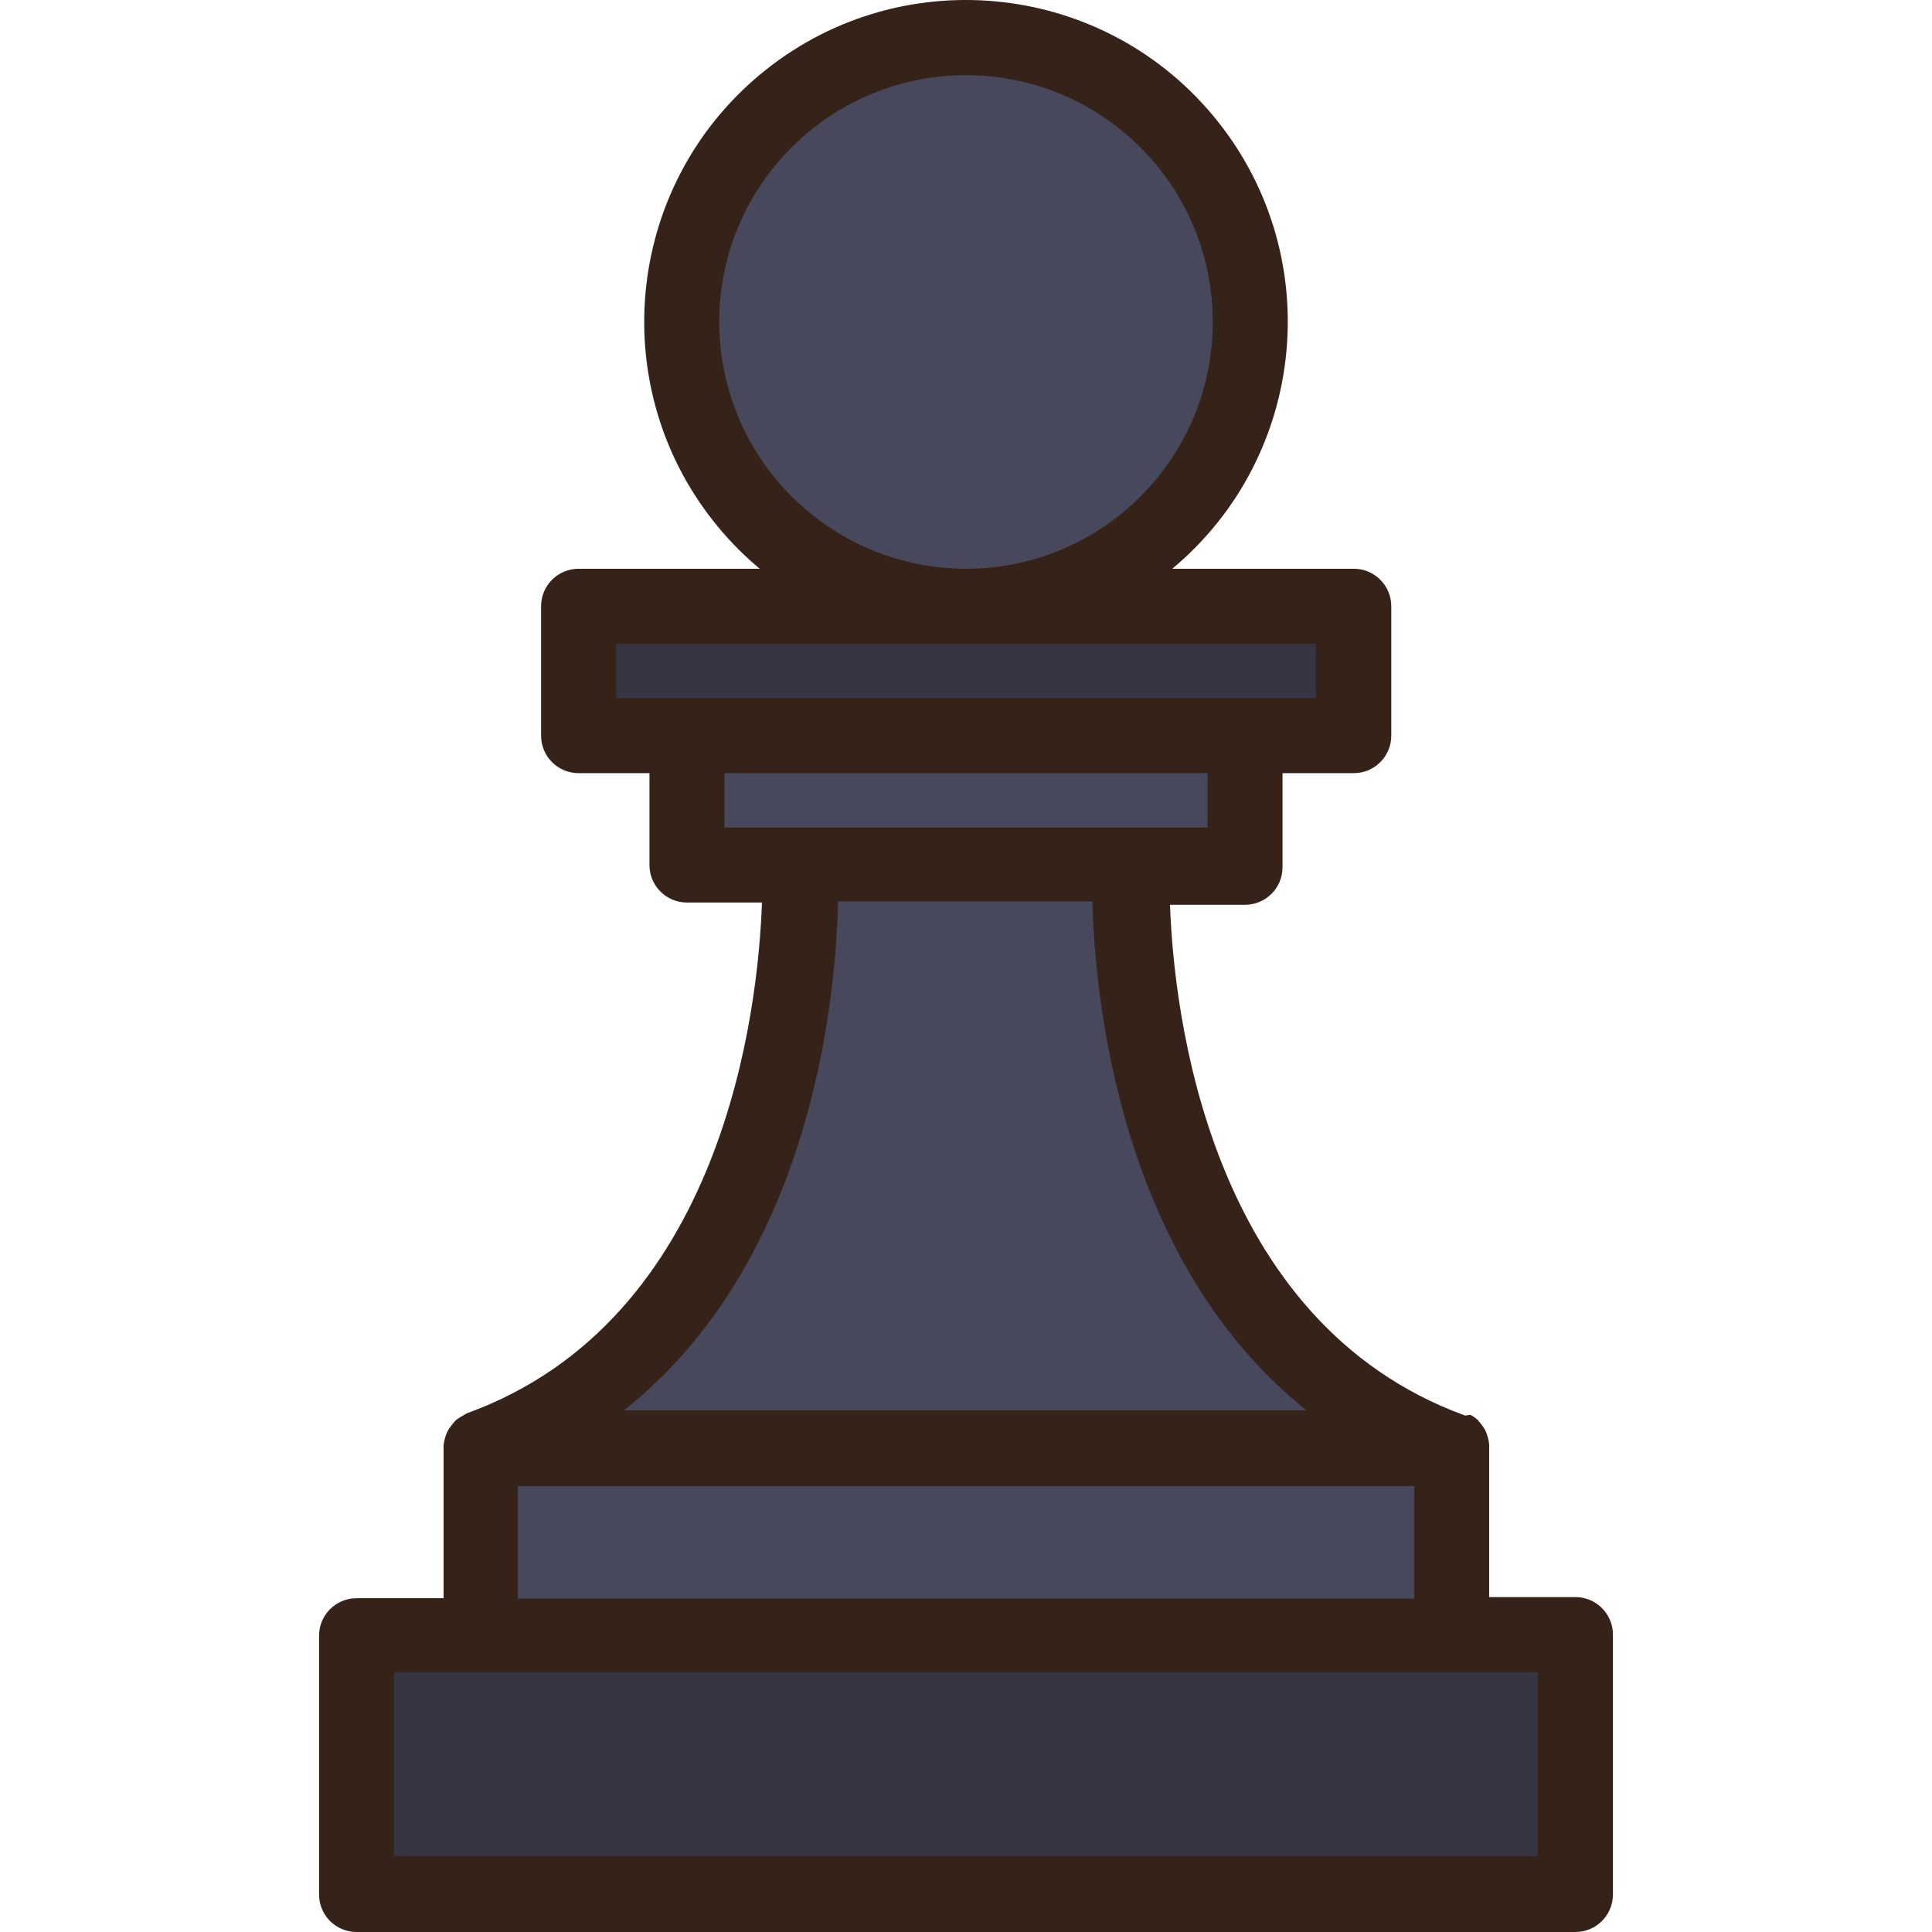
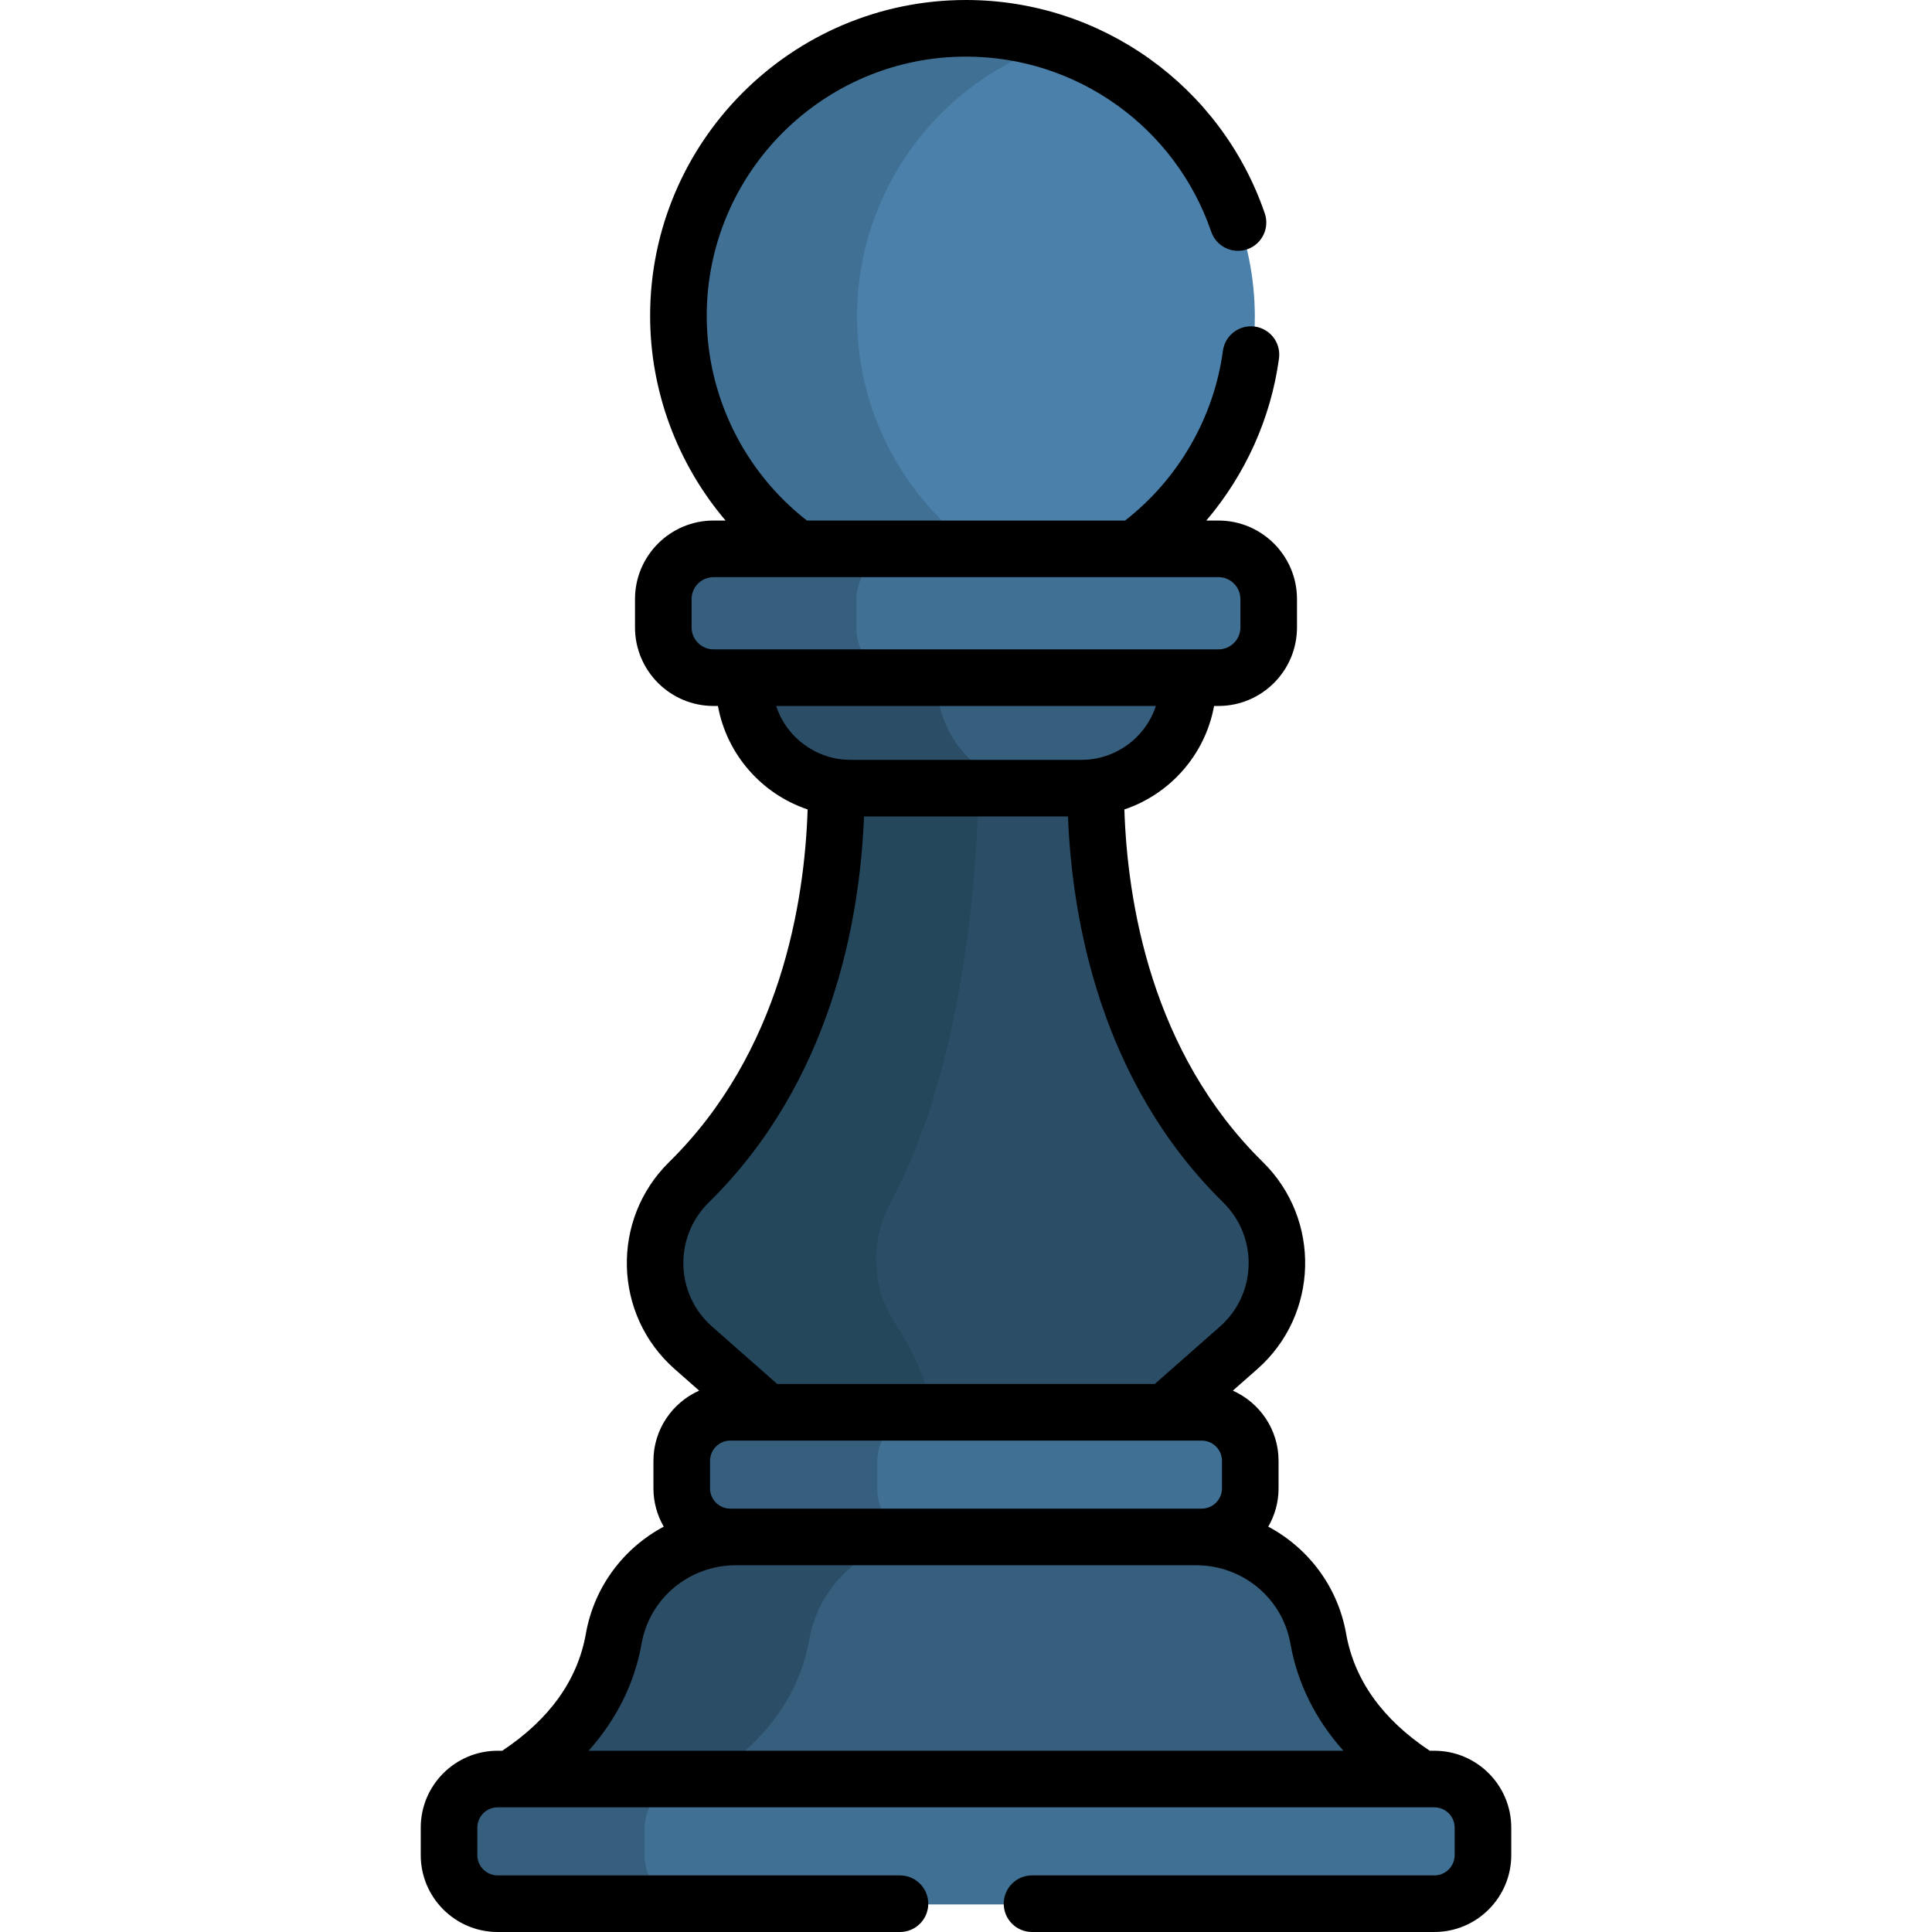
- <svg xmlns="http://www.w3.org/2000/svg" version="1.1" width="512" height="512" x="0" y="0" viewBox="0 0 412.124 412.124" style="enable-background:new 0 0 512 512" xml:space="preserve" class="">
+ <svg xmlns="http://www.w3.org/2000/svg" id="Capa_1" enable-background="new 0 0 512 512" height="512" viewBox="0 0 512 512" width="512">
  <g>
    <g>
-       <circle style="" cx="206.06" cy="68.684" r="60.64" fill="#48485c" data-original="#ffcf70" class="" />
-       <path style="" d="M110.06,309.004l17.92-14.24c36.88-29.36,42.16-81.44,42.72-102.48v-8h70.08v8   c0.56,21.04,5.84,73.12,42.72,102.48l18.56,14.24H110.06z" fill="#48485c" data-original="#ffcf70" class="" />
+       <path d="m329.735 313.494c-33.893-33.308-39.06-79.426-39.03-104.681l-2.509-2.005h-63l-3.242 2.005c.03 25.255-5.137 71.374-39.03 104.681-12.424 12.21-11.912 32.383 1.16 43.898l19.388 17.079 3.183 2.754h98.667l3.867-2.754 19.388-17.079c13.07-11.515 13.582-31.687 1.158-43.898z" fill="#2b4d66" />
+       <path d="m237.217 350.702c-6.298-9.577-6.661-21.887-1.219-31.976 21.534-39.927 23.24-97.995 23.33-111.918h-34.133l-3.242 2.005c.03 25.255-5.137 71.374-39.03 104.681-12.424 12.21-11.912 32.383 1.16 43.898l19.388 17.079 3.183 2.754h40.915c-1.136-10.128-5.633-19.347-10.352-26.523z" fill="#25475b" />
+       <path d="m312.154 177.058h-60.488l-3.816 2.506v1.097c0 14.458 10.845 26.499 24.8 28.409h14.311c15.511 0 28.202-12.691 28.202-28.202v-1.079z" fill="#365e7d" />
+       <path d="m248.328 180.869v-1.079l4.159-2.732h-50.833l-4.159 2.732v1.079c0 15.511 12.691 28.202 28.202 28.202h50.833c-15.511 0-28.202-12.691-28.202-28.202z" fill="#2b4d66" />
+       <path d="m256.329 7.701c-42.09 0-76.211 34.121-76.211 76.211 0 25.404 12.442 47.891 31.552 61.738l3.651 2.408h81.125l4.543-2.408c19.11-13.848 31.552-36.334 31.552-61.738-.001-42.09-34.122-76.211-76.212-76.211z" fill="#4a80aa" />
+       <path d="m227.118 83.912c0-33.887 22.125-62.594 52.711-72.501-7.404-2.398-15.297-3.709-23.5-3.709-42.09 0-76.211 34.121-76.211 76.211 0 25.404 12.442 47.891 31.552 61.738l3.651 2.408h47l-3.651-2.408c-19.11-13.848-31.552-36.334-31.552-61.739z" fill="#407093" />
+       <path d="m323.239 145.651h-85.797c-6.109 1.303-10.729 6.756-10.729 13.239v7.661c0 6.483 4.62 11.936 10.729 13.24h85.797c7.318 0 13.306-5.988 13.306-13.306v-7.528c0-7.319-5.988-13.306-13.306-13.306z" fill="#407093" />
+       <path d="m226.947 166.484v-7.528c0-7.318 5.987-13.305 13.305-13.305h-50.833c-7.318 0-13.306 5.987-13.306 13.305v7.528c0 7.318 5.988 13.306 13.306 13.306h50.833c-7.318 0-13.305-5.988-13.305-13.306z" fill="#365e7d" />
+       <path d="m349.68 434.45c-2.763-15.642-16.521-26.944-32.405-26.944l-5.958-3.554h-109.976l-5.958 3.554c-15.884 0-29.642 11.302-32.405 26.944-2.107 11.93-9.079 25.812-27.316 37.217l3.158 4.784h234.5l3.675-4.784c-18.236-11.405-25.208-25.287-27.315-37.217z" fill="#365e7d" />
+       <path d="m214.478 434.45c2.763-15.642 16.521-26.944 32.405-26.944l5.958-3.554h-51.5l-5.958 3.554c-15.884 0-29.642 11.302-32.405 26.944-2.107 11.93-9.079 25.812-27.316 37.217l3.158 4.784h51.5l-3.158-4.784c18.237-11.405 25.209-25.287 27.316-37.217z" fill="#2b4d66" />
+       <path d="m380.454 471.667h-199.6c-5.86 1.312-10.277 6.563-10.277 12.804v7.427c0 6.24 4.417 11.492 10.277 12.804h199.599c7.081 0 12.875-5.794 12.875-12.875v-7.285c.001-7.082-5.793-12.875-12.874-12.875z" fill="#407093" />
+       <path d="m170.829 491.827v-7.285c0-7.082 5.794-12.875 12.875-12.875h-51.5c-7.081 0-12.875 5.793-12.875 12.875v7.285c0 7.081 5.794 12.875 12.875 12.875h51.5c-7.081 0-12.875-5.794-12.875-12.875z" fill="#365e7d" />
+       <path d="m318.788 374.471h-76.309c-5.844 1.328-10.243 6.571-10.243 12.802v7.432c0 6.23 4.4 11.474 10.243 12.802h76.309c7.081 0 12.875-5.794 12.875-12.875v-7.285c0-7.082-5.794-12.876-12.875-12.876z" fill="#407093" />
+       <path d="m232.496 394.631v-7.285c0-7.081 5.794-12.875 12.875-12.875h-51.5c-7.081 0-12.875 5.794-12.875 12.875v7.285c0 7.081 5.794 12.875 12.875 12.875h51.5c-7.082 0-12.875-5.794-12.875-12.875z" fill="#365e7d" />
    </g>
-     <path style="" d="M123.42,129.324h165.36v27.6H123.42V129.324z" fill="#353544" data-original="#cc9640" class="" />
-     <path style="" d="M146.54,156.924h119.04v27.6H146.54L146.54,156.924z" fill="#48485c" data-original="#ffcf70" class="" />
-     <path style="" d="M76.06,348.684h260.08v55.2H76.06V348.684z" fill="#353544" data-original="#cc9640" class="" />
-     <path style="" d="M102.46,309.004h207.2v39.68h-207.2L102.46,309.004z" fill="#48485c" data-original="#ffcf70" class="" />
-     <path style="" d="M336.06,340.684h-18.4v-32c0,0,0-0.4,0-0.64c-0.117-0.995-0.387-1.967-0.8-2.88  c-0.267-0.513-0.589-0.996-0.96-1.44l-0.72-0.88c-0.465-0.404-0.975-0.753-1.52-1.04l-1.12,0.16c-54.96-20-62.16-86.4-62.96-108.96  h16c4.418,0,8-3.582,8-8v-20.08h15.2c4.418,0,8-3.582,8-8v-27.6c0-4.418-3.582-8-8-8h-38.72  c29.096-24.301,32.983-67.587,8.683-96.683c-24.301-29.096-67.587-32.983-96.683-8.683s-32.983,67.587-8.683,96.683  c2.629,3.148,5.535,6.054,8.683,8.683h-38.64c-4.418,0-8,3.582-8,8v27.6c0,4.418,3.582,8,8,8h15.12v19.6c0,4.418,3.582,8,8,8h16  c-0.8,22.64-8,89.04-62.96,108.96l-0.96,0.56c-0.545,0.287-1.055,0.636-1.52,1.04l-0.72,0.88c-0.371,0.444-0.693,0.927-0.96,1.44  c-0.413,0.913-0.683,1.885-0.8,2.88c0,0,0,0,0,0.64v32H76.06c-4.418,0-8,3.582-8,8v55.2c0,4.418,3.582,8,8,8h260  c4.418,0,8-3.582,8-8v-55.2c0.133-4.416-3.34-8.104-7.756-8.236C336.223,340.685,336.142,340.684,336.06,340.684L336.06,340.684z   M153.42,68.684c0-29.072,23.568-52.64,52.64-52.64s52.64,23.568,52.64,52.64s-23.568,52.64-52.64,52.64  C177.006,121.28,153.464,97.738,153.42,68.684z M131.42,148.684v-11.36H280.7v11.6H131.42L131.42,148.684z M154.54,176.284v-11.36  h103.04v11.6H154.54L154.54,176.284z M178.54,192.284h54.48c0.56,21.2,6,76.88,45.68,108.56H133.1  c39.76-31.52,45.12-86.88,45.68-108.32L178.54,192.284z M110.46,317.004h191.2v24h-191.2L110.46,317.004z M328.06,395.884h-244  v-39.2h244V395.884z" fill="#35231a" data-original="#35231a" />
    <g>
- </g>
-     <g>
- </g>
-     <g>
- </g>
-     <g>
- </g>
-     <g>
- </g>
-     <g>
- </g>
-     <g>
- </g>
-     <g>
- </g>
-     <g>
- </g>
-     <g>
- </g>
-     <g>
- </g>
-     <g>
- </g>
-     <g>
- </g>
-     <g>
- </g>
-     <g>
- </g>
+       <path d="m131.875 512h106.625c4.143 0 7.5-3.358 7.5-7.5s-3.357-7.5-7.5-7.5h-106.625c-2.964 0-5.375-2.411-5.375-5.375v-7.285c0-2.964 2.411-5.375 5.375-5.375h248.25c2.964 0 5.375 2.411 5.375 5.375v7.285c0 2.964-2.411 5.375-5.375 5.375h-106.625c-4.143 0-7.5 3.358-7.5 7.5s3.357 7.5 7.5 7.5h106.625c11.234 0 20.375-9.14 20.375-20.375v-7.285c0-11.235-9.141-20.375-20.375-20.375h-1.23c-12.53-8.323-19.991-18.747-22.159-31.021-2.202-12.469-10.034-22.712-20.636-28.366 1.728-2.992 2.733-6.452 2.733-10.148v-7.285c0-8.294-4.989-15.434-12.118-18.61l6.489-5.716c16.321-14.378 16.97-39.631 1.459-54.875-29.57-29.061-35.904-68.918-36.691-93.431 12.17-4.089 21.426-14.562 23.772-27.424h1.166c11.473 0 20.806-9.333 20.806-20.805v-7.528c0-11.472-9.333-20.806-20.806-20.806h-3.224c10.315-12.132 17.119-27.067 19.263-42.973.554-4.105-2.325-7.881-6.431-8.435-4.097-.557-7.881 2.325-8.435 6.431-2.387 17.701-11.789 33.963-25.927 44.977h-84.314c-16.67-12.985-26.554-33.084-26.554-54.238.001-37.888 30.825-68.712 68.712-68.712 29.348 0 55.465 18.65 64.989 46.409 1.345 3.918 5.616 6.004 9.527 4.66 3.918-1.344 6.005-5.61 4.66-9.528-11.602-33.819-43.421-56.541-79.176-56.541-46.158 0-83.711 37.553-83.711 83.711 0 20.008 7.255 39.237 19.997 54.238h-3.196c-11.473 0-20.806 9.333-20.806 20.806v7.528c0 11.472 9.333 20.805 20.806 20.805h1.166c2.347 12.862 11.603 23.335 23.772 27.424-.787 24.513-7.121 64.371-36.691 93.431-15.52 15.252-14.856 40.503 1.459 54.875l6.489 5.716c-7.128 3.176-12.118 10.315-12.118 18.61v7.285c0 3.697 1.005 7.156 2.733 10.148-10.603 5.655-18.434 15.898-20.636 28.366-2.168 12.274-9.629 22.699-22.159 31.021h-1.23c-11.234 0-20.375 9.14-20.375 20.375v7.285c0 11.236 9.141 20.376 20.375 20.376zm57.215-339.912c-3.201 0-5.806-2.604-5.806-5.805v-7.528c0-3.201 2.604-5.806 5.806-5.806h133.82c3.201 0 5.806 2.604 5.806 5.806v7.528c0 3.201-2.604 5.805-5.806 5.805-4.517 0-129.126 0-133.82 0zm16.596 15h100.629c-2.783 8.512-10.796 14.281-19.683 14.281h-61.264c-8.88.001-16.898-5.765-19.682-14.281zm-17.835 131.554c32.647-32.083 40.055-75.197 41.124-102.272h54.051c1.069 27.075 8.477 70.188 41.124 102.272 9.335 9.174 8.953 24.275-.861 32.921l-17.261 15.207h-100.055l-17.262-15.207c-9.817-8.649-10.192-23.75-.86-32.921zm135.982 68.503v7.285c0 2.964-2.411 5.375-5.375 5.375-15.402 0-114.588 0-124.916 0-2.964 0-5.375-2.411-5.375-5.375v-7.285c0-2.964 2.411-5.375 5.375-5.375h124.916c2.964 0 5.375 2.411 5.375 5.375zm-153.798 48.408c2.123-12.022 12.646-20.749 25.02-20.749h121.892c12.373 0 22.896 8.726 25.019 20.749 1.854 10.492 6.626 20.086 14.049 28.412h-200.028c7.422-8.325 12.195-17.921 14.048-28.412z" />
+     </g>
  </g>
</svg>
